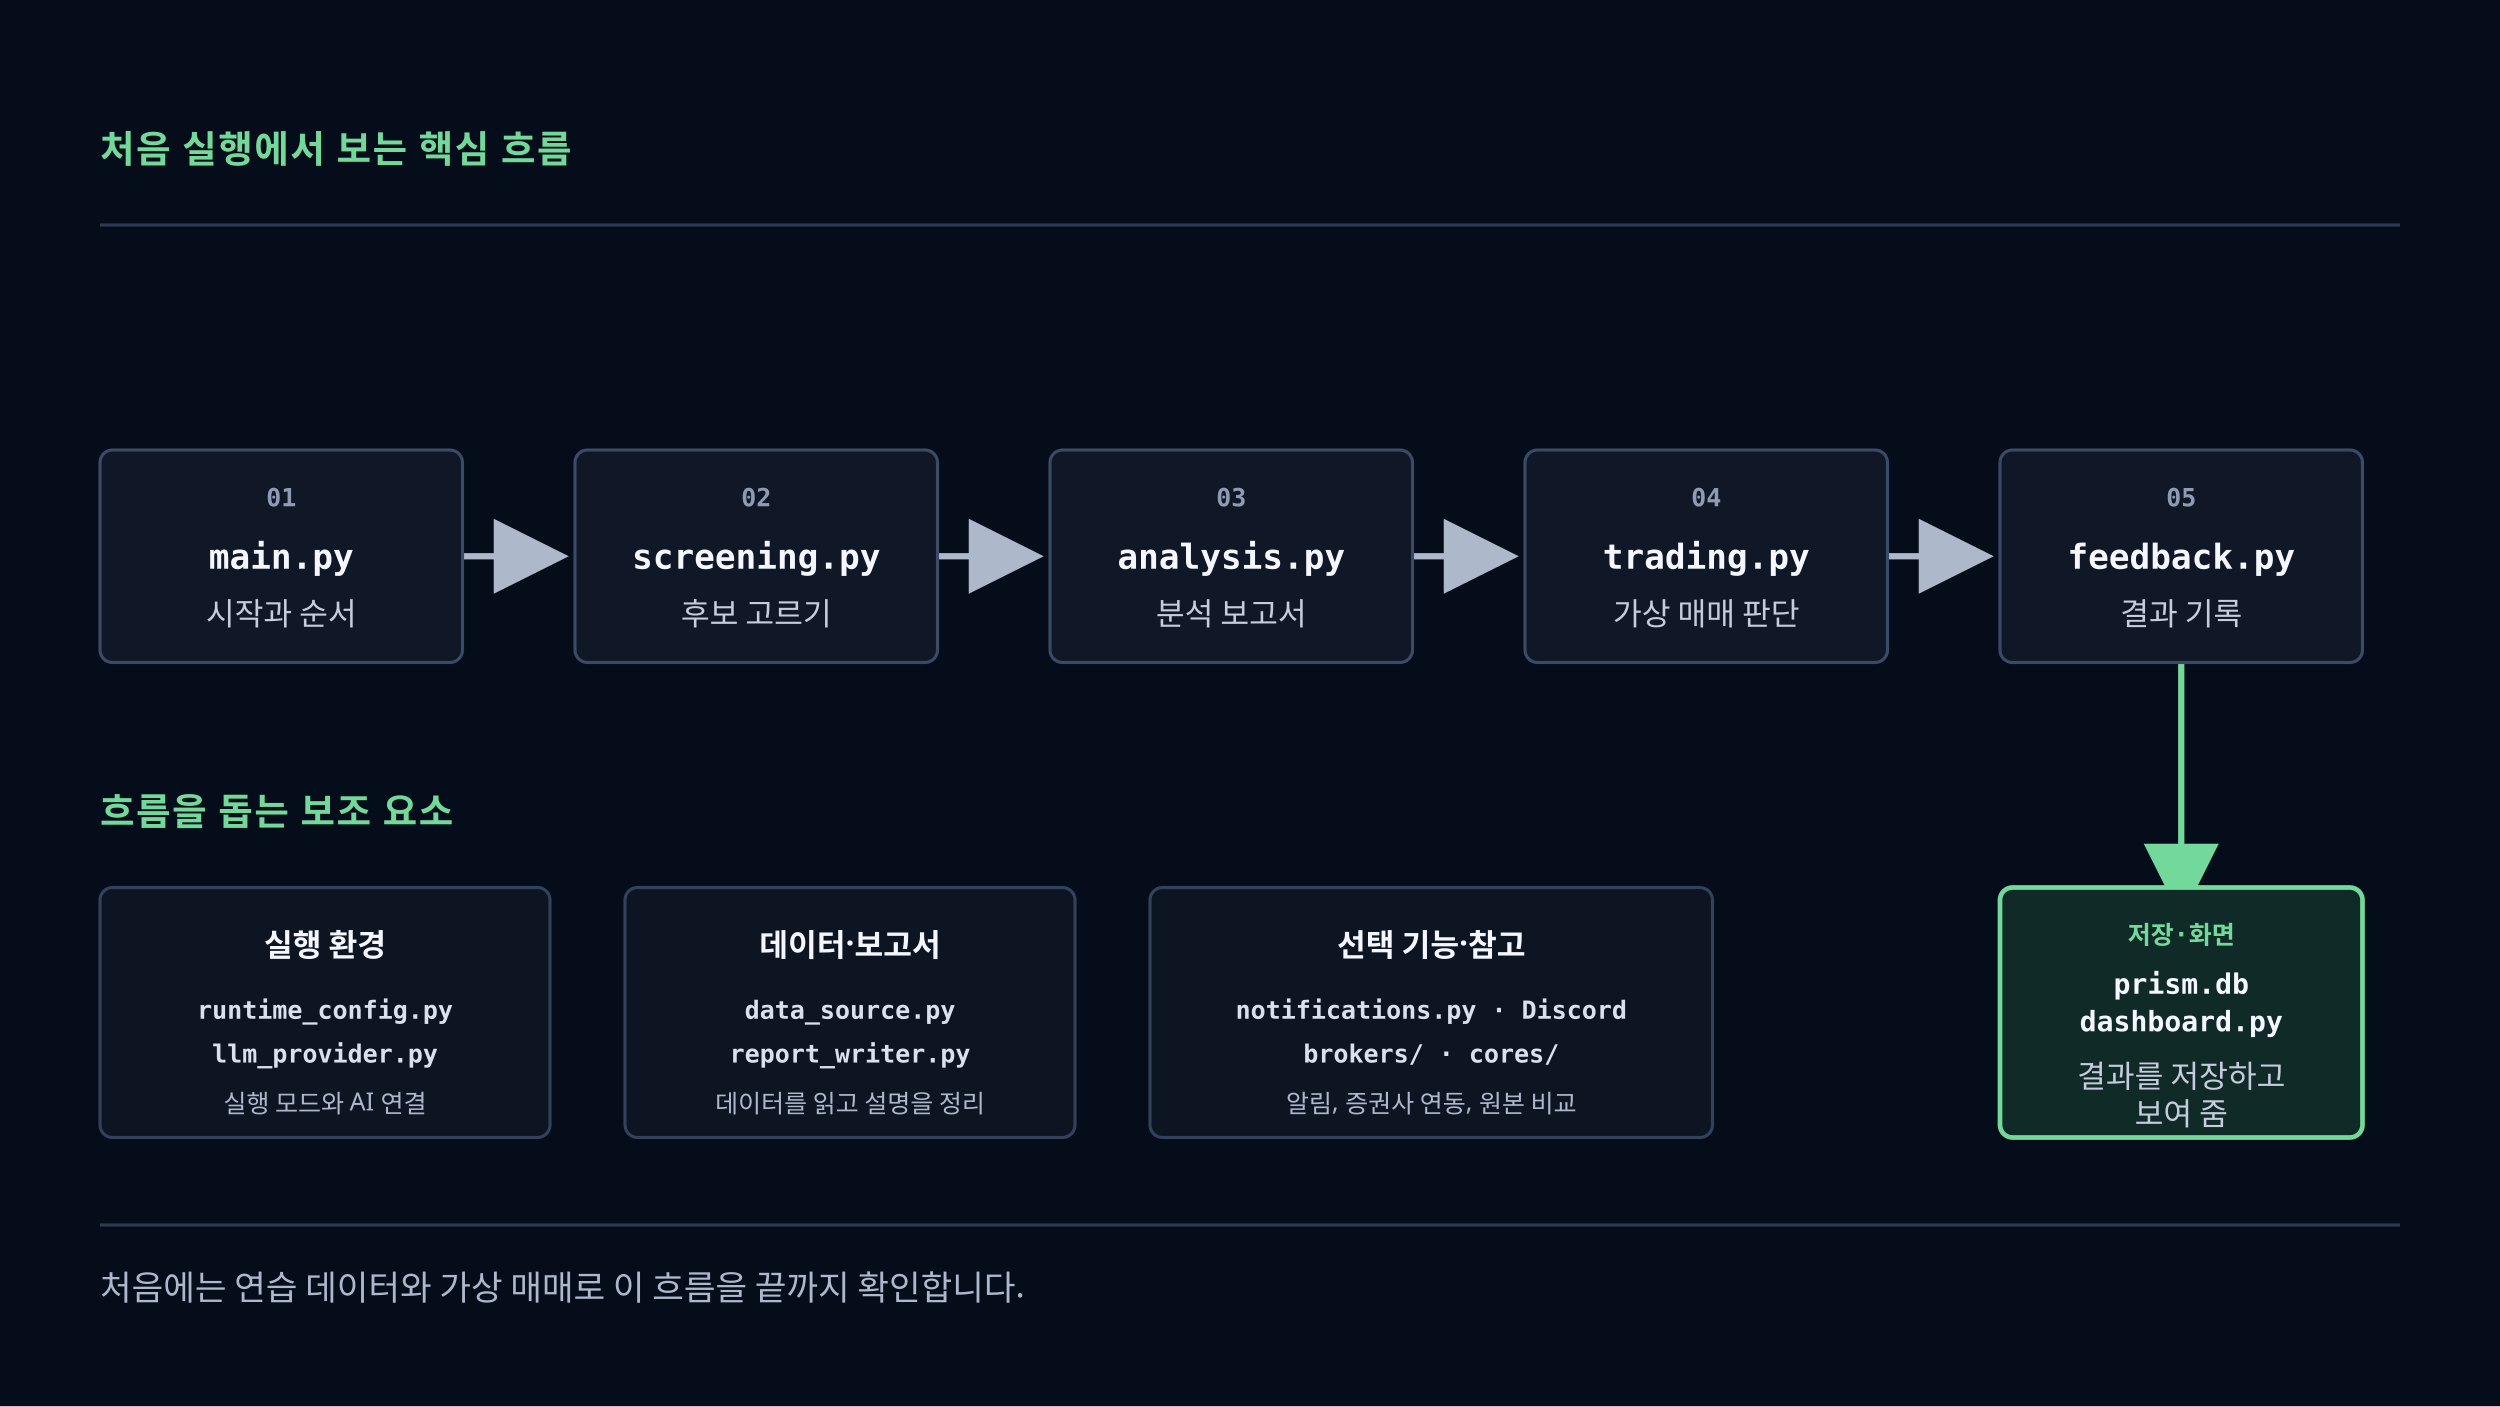
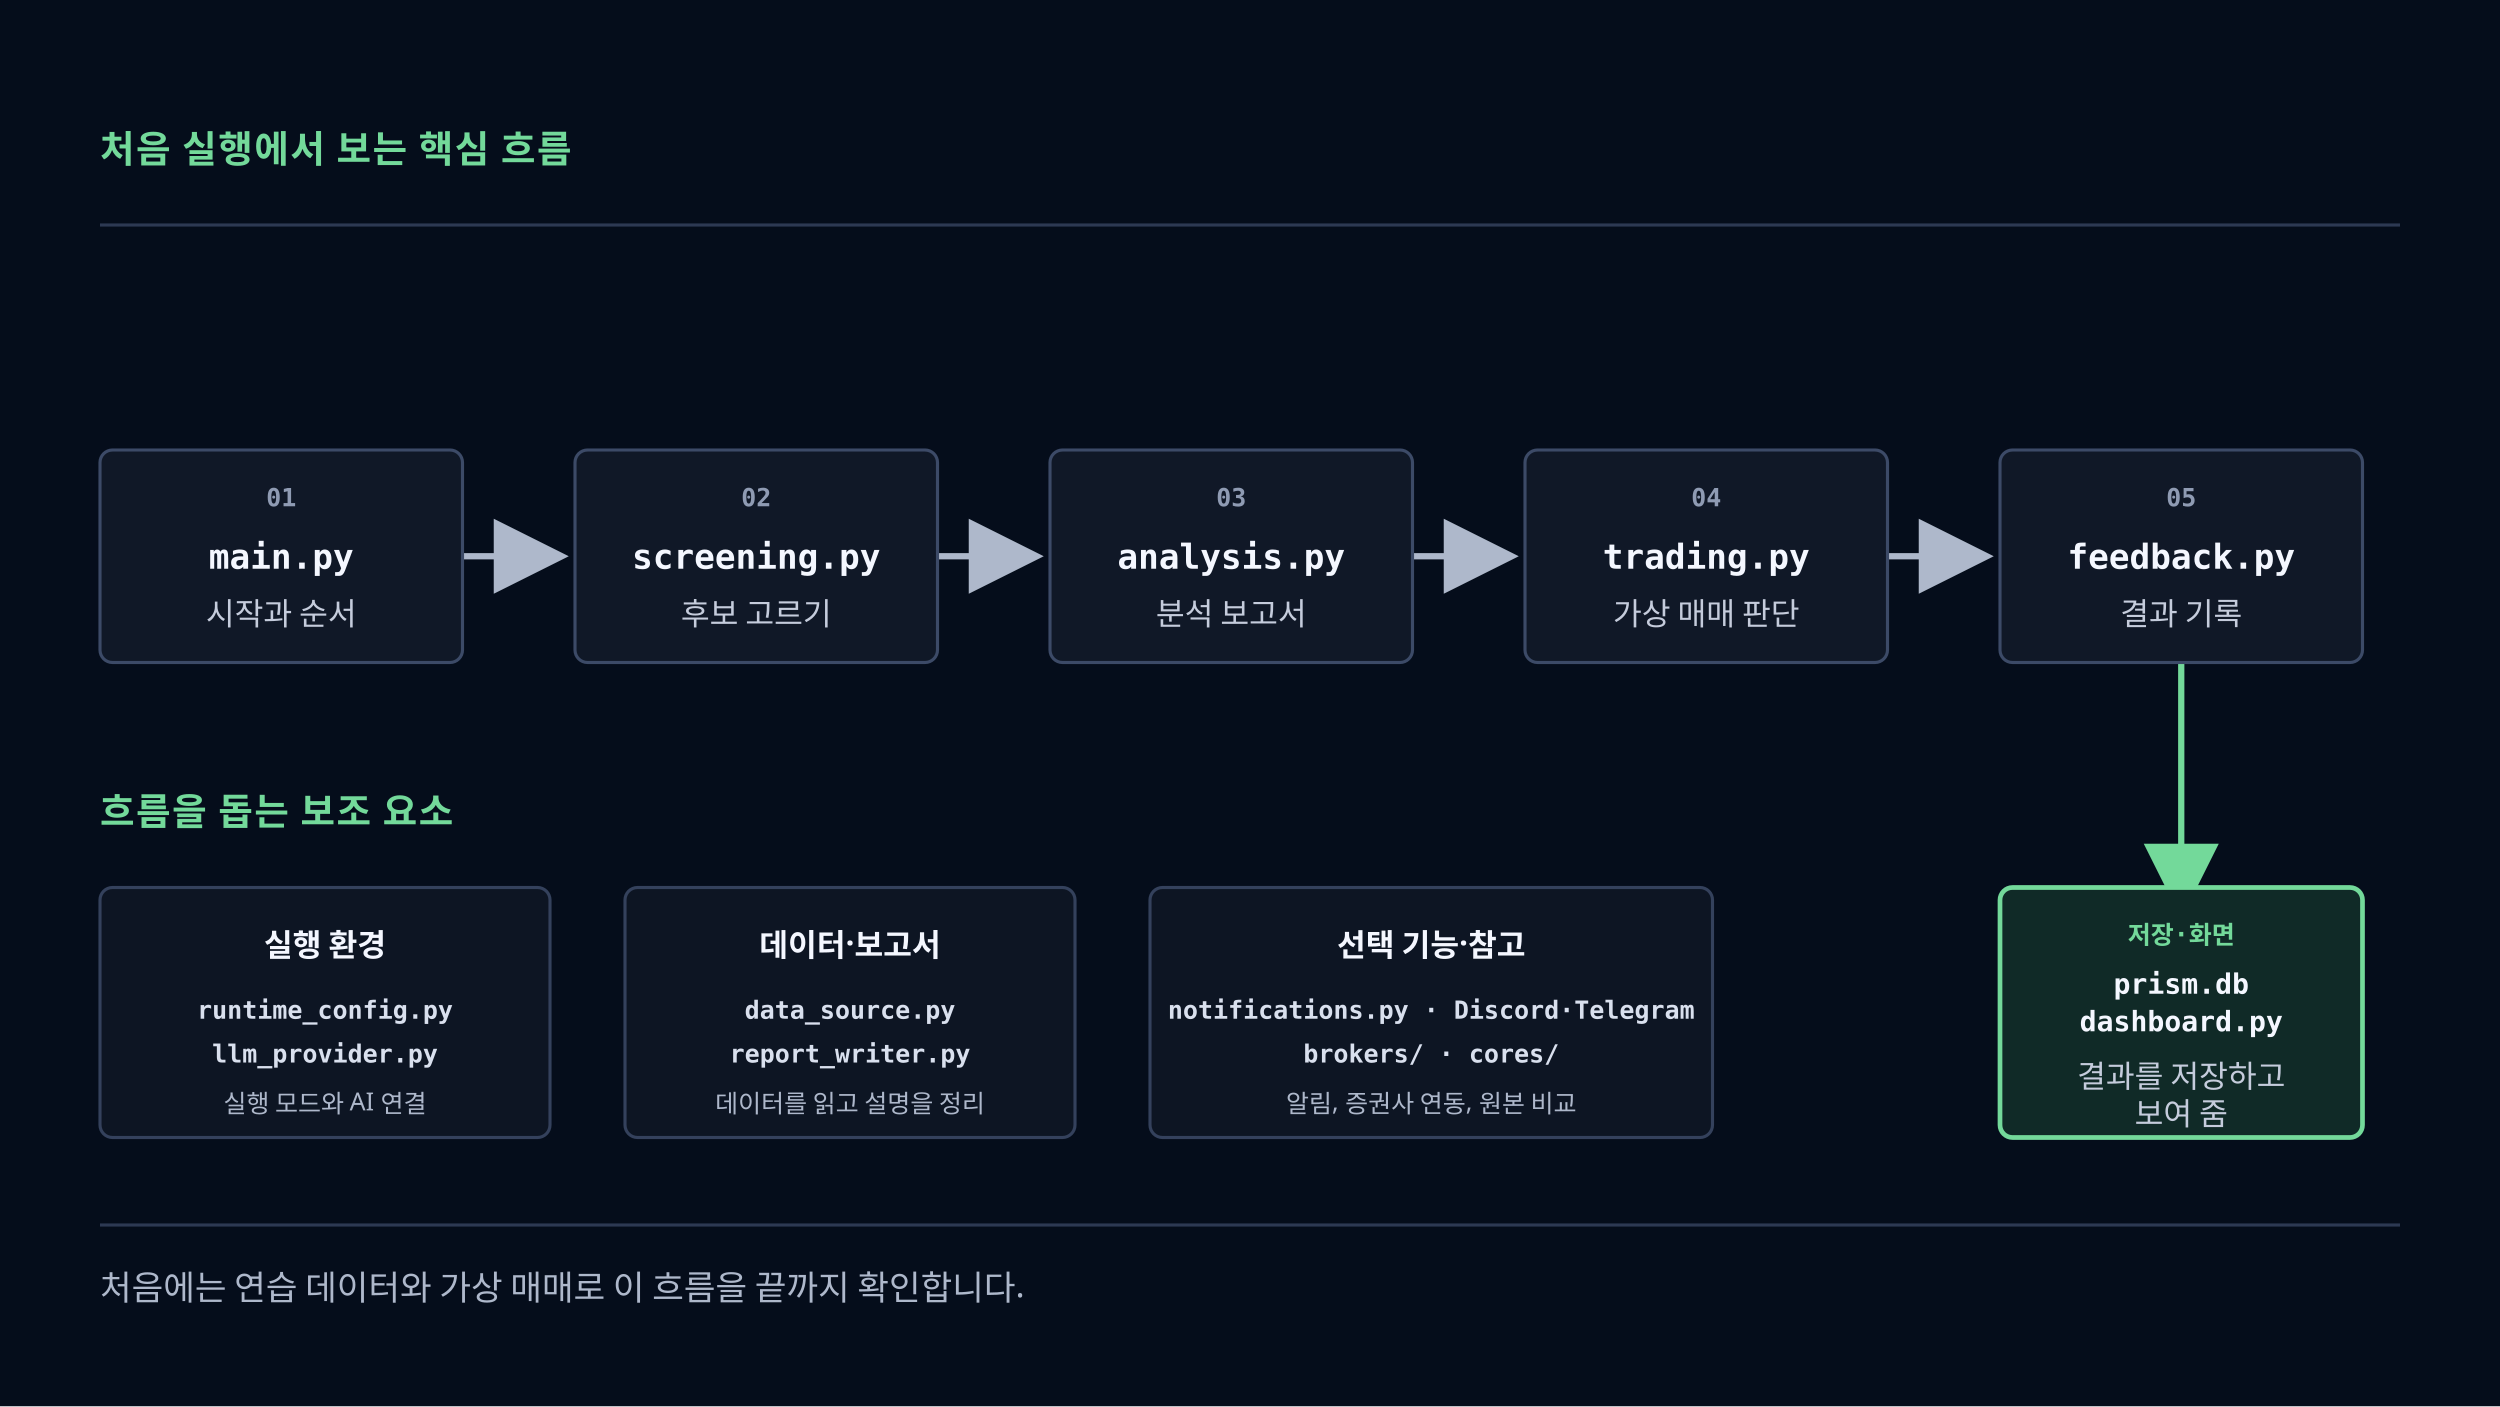
<svg xmlns="http://www.w3.org/2000/svg" width="1600" height="900" viewBox="0 0 1600 900" role="img" aria-labelledby="lecture-prism-source-map-title lecture-prism-source-map-desc">
  <defs>
    <marker id="source-map-arrow" markerWidth="12" markerHeight="12" refX="10" refY="6" orient="auto">
      <path d="M0 0L12 6L0 12Z" fill="#aeb8cb" />
    </marker>
    <marker id="source-map-arrow-accent" markerWidth="12" markerHeight="12" refX="10" refY="6" orient="auto">
      <path d="M0 0L12 6L0 12Z" fill="#73d99a" />
    </marker>
    <style>
        .eyebrow { font-family: "Apple SD Gothic Neo", "Pretendard", "Noto Sans KR", sans-serif; font-size: 24px; font-weight: 700; fill: #73d99a; letter-spacing: 1px; }
        .rule { stroke: #2d3953; stroke-width: 2; }
        .flow { fill: none; stroke: #aeb8cb; stroke-width: 4; marker-end: url(#source-map-arrow); }
        .flow-accent { fill: none; stroke: #73d99a; stroke-width: 4; marker-end: url(#source-map-arrow-accent); }
        .node { fill: #101827; stroke: #3c4a67; stroke-width: 2; }
        .focal { fill: #102a27; stroke: #73d99a; stroke-width: 3; }
        .support { fill: #0d1523; stroke: #34415c; stroke-width: 2; }
        .num { font-family: "SFMono-Regular", "Cascadia Code", monospace; font-size: 16px; font-weight: 700; fill: #8f9bb3; text-anchor: middle; }
        .num-focal { font-family: "SFMono-Regular", "Cascadia Code", monospace; font-size: 16px; font-weight: 700; fill: #73d99a; text-anchor: middle; }
        .file { font-family: "SFMono-Regular", "Cascadia Code", monospace; font-size: 22px; font-weight: 700; fill: #f4f7ff; text-anchor: middle; }
        .file-small { font-family: "SFMono-Regular", "Cascadia Code", monospace; font-size: 18px; font-weight: 700; fill: #f4f7ff; text-anchor: middle; }
        .file-support { font-family: "SFMono-Regular", "Cascadia Code", monospace; font-size: 16px; font-weight: 700; fill: #d9e0ee; text-anchor: middle; }
        .role { font-family: "Apple SD Gothic Neo", "Pretendard", "Noto Sans KR", sans-serif; font-size: 20px; fill: #c5ccdc; text-anchor: middle; }
        .support-title { font-family: "Apple SD Gothic Neo", "Pretendard", "Noto Sans KR", sans-serif; font-size: 20px; font-weight: 700; fill: #f4f7ff; text-anchor: middle; }
        .support-note { font-family: "Apple SD Gothic Neo", "Pretendard", "Noto Sans KR", sans-serif; font-size: 16px; fill: #aeb8cb; text-anchor: middle; }
        .note { font-family: "Apple SD Gothic Neo", "Pretendard", "Noto Sans KR", sans-serif; font-size: 22px; fill: #aeb8cb; }
      </style>
  </defs>
  <rect width="1600" height="900" fill="#050d1b" />
  <text class="eyebrow" x="64" y="104">처음 실행에서 보는 핵심 흐름</text>
  <line class="rule" x1="64" y1="144" x2="1536" y2="144" />
  <path class="flow" d="M296 356H356" />
  <path class="flow" d="M600 356H660" />
  <path class="flow" d="M904 356H964" />
  <path class="flow" d="M1208 356H1268" />
  <path class="flow-accent" d="M1396 424V580" />
  <rect class="node" x="64" y="288" width="232" height="136" rx="8" />
  <text class="num" x="180" y="324">01</text>
  <text class="file" x="180" y="364">main.py</text>
  <text class="role" x="180" y="400">시작과 순서</text>
  <rect class="node" x="368" y="288" width="232" height="136" rx="8" />
  <text class="num" x="484" y="324">02</text>
  <text class="file" x="484" y="364">screening.py</text>
  <text class="role" x="484" y="400">후보 고르기</text>
  <rect class="node" x="672" y="288" width="232" height="136" rx="8" />
  <text class="num" x="788" y="324">03</text>
  <text class="file" x="788" y="364">analysis.py</text>
  <text class="role" x="788" y="400">분석 보고서</text>
  <rect class="node" x="976" y="288" width="232" height="136" rx="8" />
  <text class="num" x="1092" y="324">04</text>
  <text class="file" x="1092" y="364">trading.py</text>
  <text class="role" x="1092" y="400">가상 매매 판단</text>
  <rect class="node" x="1280" y="288" width="232" height="136" rx="8" />
  <text class="num" x="1396" y="324">05</text>
  <text class="file" x="1396" y="364">feedback.py</text>
  <text class="role" x="1396" y="400">결과 기록</text>
  <text class="eyebrow" x="64" y="528">흐름을 돕는 보조 요소</text>
  <rect class="support" x="64" y="568" width="288" height="160" rx="8" />
  <text class="support-title" x="208" y="612">실행 환경</text>
  <text class="file-support" x="208" y="652">runtime_config.py</text>
  <text class="file-support" x="208" y="680">llm_provider.py</text>
  <text class="support-note" x="208" y="712">실행 모드와 AI 연결</text>
  <rect class="support" x="400" y="568" width="288" height="160" rx="8" />
  <text class="support-title" x="544" y="612">데이터·보고서</text>
  <text class="file-support" x="544" y="652">data_source.py</text>
  <text class="file-support" x="544" y="680">report_writer.py</text>
  <text class="support-note" x="544" y="712">데이터를 읽고 설명을 정리</text>
  <rect class="support" x="736" y="568" width="360" height="160" rx="8" />
  <text class="support-title" x="916" y="612">선택 기능·참고</text>
-   <text class="file-support" x="916" y="652">notifications.py · Discord</text>
+   <text class="file-support" x="916" y="652">notifications.py · Discord·Telegram</text>
  <text class="file-support" x="916" y="680">brokers/ · cores/</text>
  <text class="support-note" x="916" y="712">알림, 증권사 연동, 원본 비교</text>
  <rect class="focal" x="1280" y="568" width="232" height="160" rx="8" />
  <text class="num-focal" x="1396" y="604">저장·화면</text>
  <text class="file-small" x="1396" y="636">prism.db</text>
  <text class="file-small" x="1396" y="660">dashboard.py</text>
  <text class="role" x="1396" y="696">결과를 저장하고</text>
  <text class="role" x="1396" y="720">보여 줌</text>
  <line class="rule" x1="64" y1="784" x2="1536" y2="784" />
  <text class="note" x="64" y="832">처음에는 연습 데이터와 가상 매매로 이 흐름을 끝까지 확인합니다.</text>
</svg>
